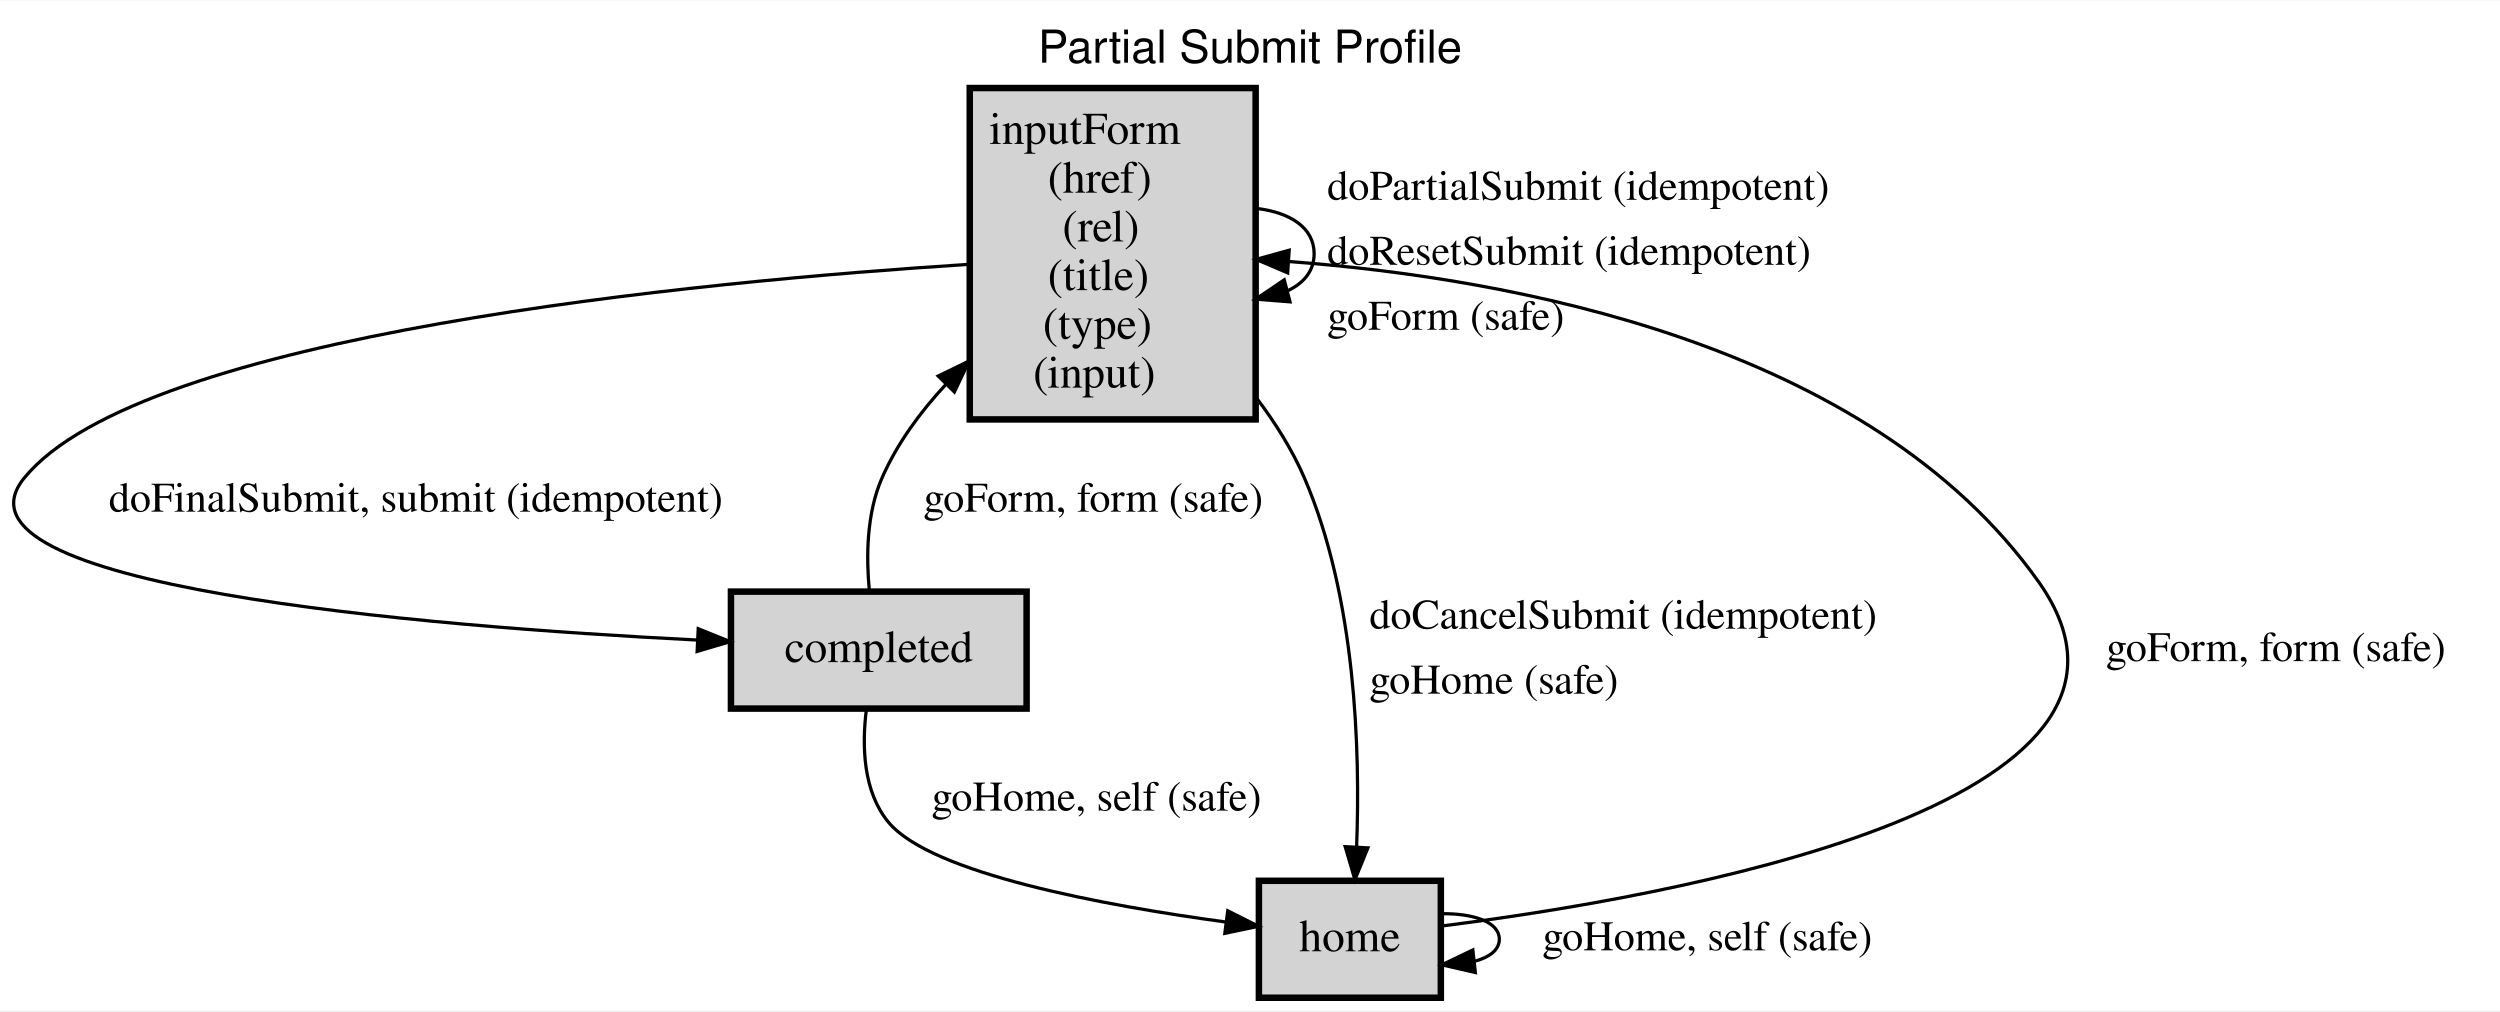
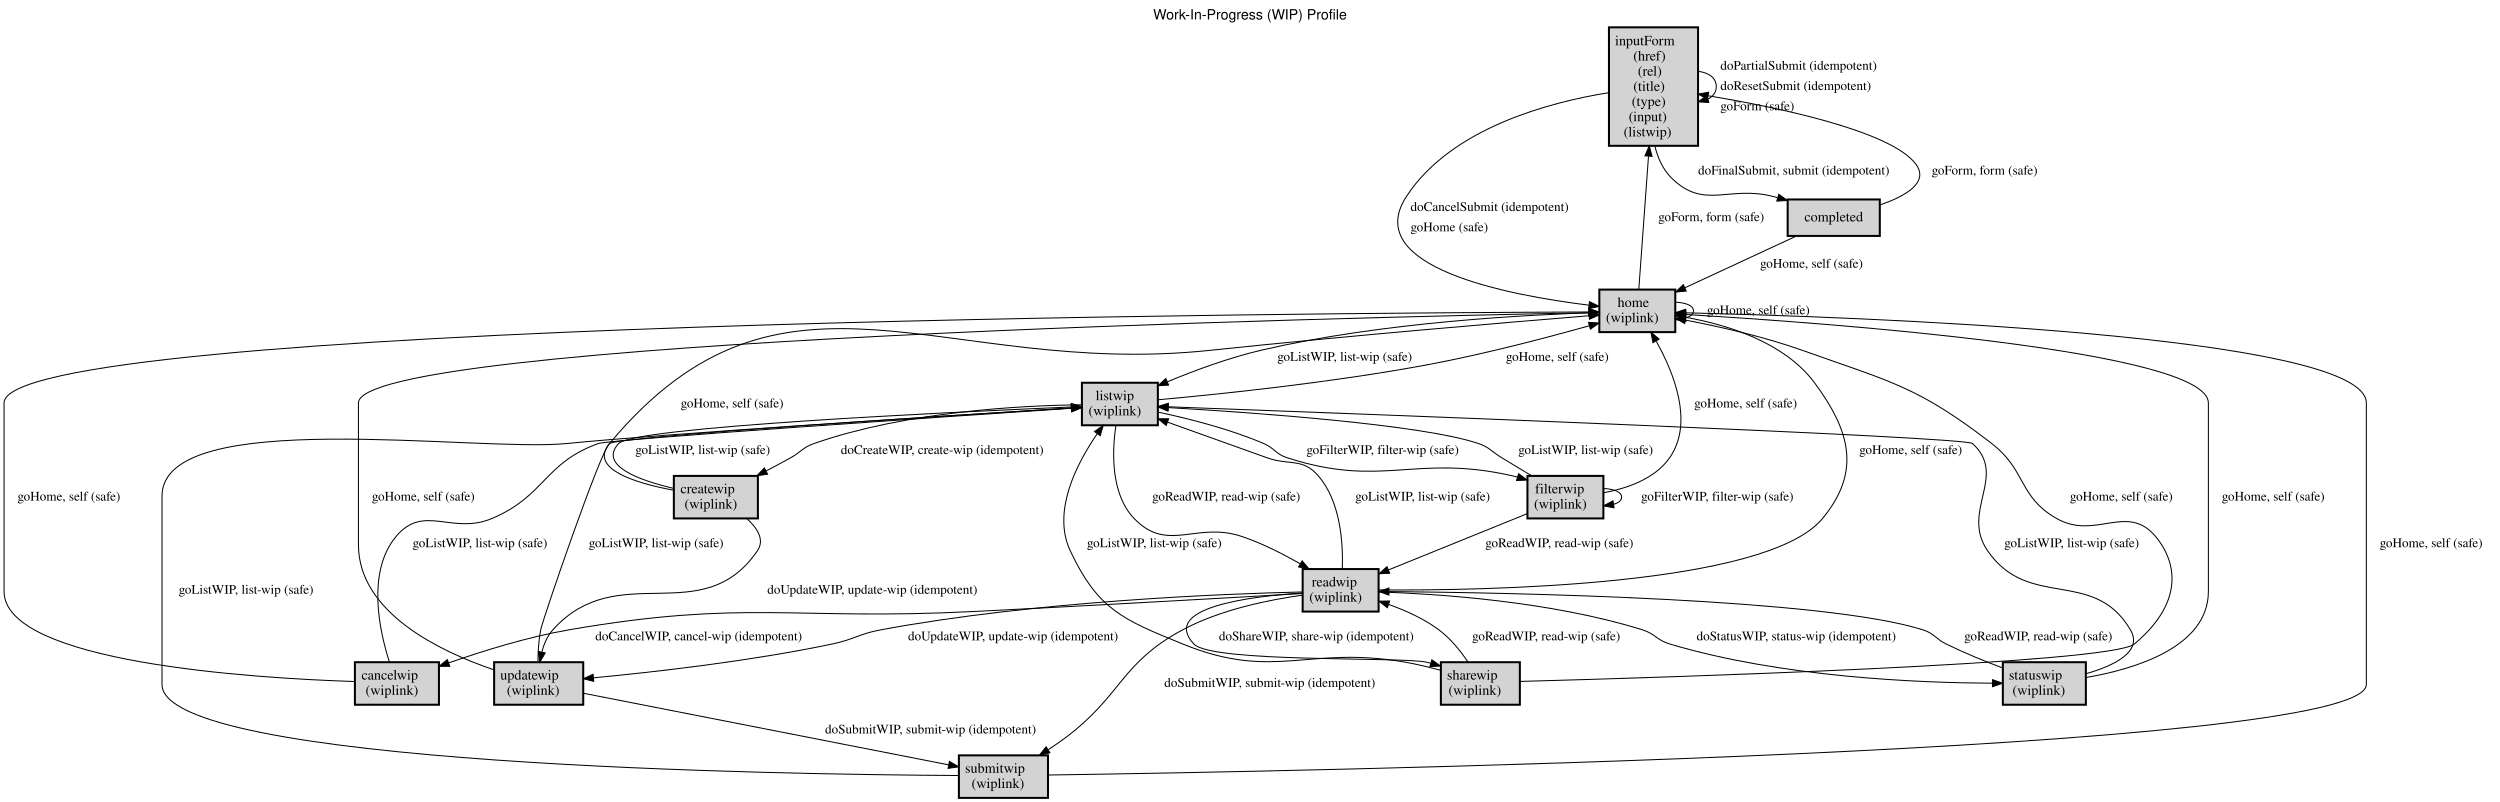
- <svg xmlns="http://www.w3.org/2000/svg" xmlns:xlink="http://www.w3.org/1999/xlink" width="769pt" height="311pt" viewBox="0.00 0.00 769.48 311.00">
-   <g id="graph0" class="graph" transform="scale(1 1) rotate(0) translate(4 307)">
+ <svg xmlns="http://www.w3.org/2000/svg" xmlns:xlink="http://www.w3.org/1999/xlink" width="2469pt" height="792pt" viewBox="0.00 0.00 2469.00 792.00">
+   <g id="graph0" class="graph" transform="scale(1 1) rotate(0) translate(4 788)">
    <g id="a_graph0">
-       <a xlink:href="index.html" xlink:title="Partial Submit Profile" target="_parent">
-         <polygon fill="white" stroke="transparent" points="-4,4 -4,-307 765.48,-307 765.48,4 -4,4" />
-         <text text-anchor="middle" x="380.74" y="-287.8" font-family="Helvetica,sans-Serif" font-size="14.00">Partial Submit Profile</text>
+       <a xlink:href="index.html" xlink:title="Work-In-Progress (WIP) Profile" target="_parent">
+         <polygon fill="white" stroke="transparent" points="-4,4 -4,-788 2465,-788 2465,4 -4,4" />
+         <text text-anchor="middle" x="1230.5" y="-768.8" font-family="Helvetica,sans-Serif" font-size="14.00">Work-In-Progress (WIP) Profile</text>
      </a>
    </g>
    <g id="node1" class="node">
      <g id="a_node1">
        <a xlink:href="docs/semantic.inputForm.html" xlink:title="&lt;TABLE&gt;" target="_parent">
-           <polygon fill="lightgray" stroke="black" stroke-width="2" points="382.48,-280 294.48,-280 294.48,-178 382.48,-178 382.48,-280" />
-           <text text-anchor="start" x="300.48" y="-262.8" font-family="Times,serif" font-size="14.00">inputForm</text>
-           <text text-anchor="start" x="318.48" y="-247.8" font-family="Times,serif" font-size="14.00">(href)</text>
-           <text text-anchor="start" x="322.98" y="-232.8" font-family="Times,serif" font-size="14.00">(rel)</text>
-           <text text-anchor="start" x="318.48" y="-217.8" font-family="Times,serif" font-size="14.00">(title)</text>
-           <text text-anchor="start" x="316.98" y="-202.8" font-family="Times,serif" font-size="14.00">(type)</text>
-           <text text-anchor="start" x="313.98" y="-187.8" font-family="Times,serif" font-size="14.00">(input)</text>
+           <polygon fill="lightgray" stroke="black" stroke-width="2" points="1673,-761 1585,-761 1585,-644 1673,-644 1673,-761" />
+           <text text-anchor="start" x="1591" y="-743.3" font-family="Times,serif" font-size="14.00">inputForm</text>
+           <text text-anchor="start" x="1609" y="-728.3" font-family="Times,serif" font-size="14.00">(href)</text>
+           <text text-anchor="start" x="1613.5" y="-713.3" font-family="Times,serif" font-size="14.00">(rel)</text>
+           <text text-anchor="start" x="1609" y="-698.3" font-family="Times,serif" font-size="14.00">(title)</text>
+           <text text-anchor="start" x="1607.5" y="-683.3" font-family="Times,serif" font-size="14.00">(type)</text>
+           <text text-anchor="start" x="1604.5" y="-668.3" font-family="Times,serif" font-size="14.00">(input)</text>
+           <text text-anchor="start" x="1599.5" y="-653.3" font-family="Times,serif" font-size="14.00">(listwip)</text>
        </a>
      </g>
    </g>
    <g id="edge1" class="edge">
-       <path fill="none" stroke="black" d="M382.5,-242.97C392.85,-241.82 400.48,-237.16 400.48,-229 400.48,-223.77 397.35,-219.98 392.38,-217.63" />
-       <polygon fill="black" stroke="black" points="393.06,-214.19 382.5,-215.03 391.28,-220.96 393.06,-214.19" />
+       <path fill="none" stroke="black" d="M1673.02,-717.57C1683.37,-716.33 1691,-711.31 1691,-702.5 1691,-696.86 1687.87,-692.77 1682.9,-690.23" />
+       <polygon fill="black" stroke="black" points="1683.6,-686.79 1673.02,-687.43 1681.69,-693.53 1683.6,-686.79" />
      <g id="a_edge1_0">
        <a xlink:href="docs/idempotent.doPartialSubmit.html" xlink:title="&lt;TABLE&gt;">
-           <text text-anchor="start" x="404.48" y="-245.6" font-family="Times,serif" font-size="13.00">doPartialSubmit (idempotent)</text>
+           <text text-anchor="start" x="1695" y="-719.1" font-family="Times,serif" font-size="13.00">doPartialSubmit (idempotent)</text>
        </a>
      </g>
      <g id="a_edge1_1">
        <a xlink:href="docs/idempotent.doResetSubmit.html" xlink:title="&lt;TABLE&gt;">
-           <text text-anchor="start" x="404.48" y="-225.6" font-family="Times,serif" font-size="13.00">doResetSubmit (idempotent)</text>
+           <text text-anchor="start" x="1695" y="-699.1" font-family="Times,serif" font-size="13.00">doResetSubmit (idempotent)</text>
        </a>
      </g>
      <g id="a_edge1_2">
        <a xlink:href="docs/safe.goForm.html" xlink:title="&lt;TABLE&gt;">
-           <text text-anchor="start" x="404.48" y="-205.6" font-family="Times,serif" font-size="13.00">goForm (safe)</text>
+           <text text-anchor="start" x="1695" y="-679.1" font-family="Times,serif" font-size="13.00">goForm (safe)</text>
        </a>
      </g>
    </g>
    <g id="node2" class="node">
      <g id="a_node2">
+         <a xlink:href="docs/semantic.home.html" xlink:title="&lt;TABLE&gt;" target="_parent">
+           <polygon fill="lightgray" stroke="black" stroke-width="2" points="1650.5,-502 1575.5,-502 1575.5,-460 1650.5,-460 1650.5,-502" />
+           <text text-anchor="start" x="1593.5" y="-484.8" font-family="Times,serif" font-size="14.00">home</text>
+           <text text-anchor="start" x="1582" y="-469.8" font-family="Times,serif" font-size="14.00">(wiplink)</text>
+         </a>
+       </g>
+     </g>
+     <g id="edge3" class="edge">
+       <path fill="none" stroke="black" d="M1584.96,-696.48C1527.58,-687.32 1429.38,-662.05 1385,-594 1339.46,-524.18 1485.46,-496.41 1564.98,-486.65" />
+       <polygon fill="black" stroke="black" points="1565.75,-490.09 1575.27,-485.44 1564.93,-483.13 1565.75,-490.09" />
+       <g id="a_edge3_3">
+         <a xlink:href="docs/idempotent.doCancelSubmit.html" xlink:title="&lt;TABLE&gt;">
+           <text text-anchor="start" x="1389" y="-579.6" font-family="Times,serif" font-size="13.00">doCancelSubmit (idempotent)</text>
+         </a>
+       </g>
+       <g id="a_edge3_4">
+         <a xlink:href="docs/safe.goHome.html" xlink:title="&lt;TABLE&gt;">
+           <text text-anchor="start" x="1389" y="-559.6" font-family="Times,serif" font-size="13.00">goHome (safe)</text>
+         </a>
+       </g>
+     </g>
+     <g id="node12" class="node">
+       <g id="a_node12">
        <a xlink:href="docs/semantic.completed.html" xlink:title="completed" target="_parent">
-           <polygon fill="lightgray" stroke="black" stroke-width="2" points="311.98,-125 220.98,-125 220.98,-89 311.98,-89 311.98,-125" />
-           <text text-anchor="middle" x="266.48" y="-103.3" font-family="Times,serif" font-size="14.00">completed</text>
+           <polygon fill="lightgray" stroke="black" stroke-width="2" points="1852.5,-591 1761.5,-591 1761.5,-555 1852.5,-555 1852.5,-591" />
+           <text text-anchor="middle" x="1807" y="-569.3" font-family="Times,serif" font-size="14.00">completed</text>
        </a>
      </g>
    </g>
    <g id="edge2" class="edge">
      <g id="a_edge2">
        <a xlink:href="docs/idempotent.doFinalSubmit.html" xlink:title="doFinalSubmit, submit (idempotent)" target="_parent">
-           <path fill="none" stroke="black" d="M294.18,-225.73C211.72,-220.47 39.72,-204.34 3.48,-160 -23.77,-126.67 125.68,-114.36 210.7,-110.09" />
-           <polygon fill="black" stroke="black" points="210.91,-113.58 220.73,-109.61 210.57,-106.59 210.91,-113.58" />
+           <path fill="none" stroke="black" d="M1630.31,-643.95C1633.18,-632.04 1638.28,-620.54 1647,-612 1679.26,-580.39 1703.24,-605.17 1747,-594 1748.46,-593.63 1749.94,-593.24 1751.43,-592.83" />
+           <polygon fill="black" stroke="black" points="1752.7,-596.11 1761.34,-589.97 1750.76,-589.38 1752.7,-596.11" />
        </a>
      </g>
      <g id="a_edge2-label">
        <a xlink:href="docs/idempotent.doFinalSubmit.html" xlink:title="doFinalSubmit, submit (idempotent)" target="_parent">
-           <text text-anchor="middle" x="123.98" y="-149.6" font-family="Times,serif" font-size="13.00">doFinalSubmit, submit (idempotent)</text>
+           <text text-anchor="middle" x="1767.5" y="-615.6" font-family="Times,serif" font-size="13.00">doFinalSubmit, submit (idempotent)</text>
+         </a>
+       </g>
+     </g>
+     <g id="edge37" class="edge">
+       <g id="a_edge37">
+         <a xlink:href="docs/safe.goForm.html" xlink:title="goForm, form (safe)" target="_parent">
+           <path fill="none" stroke="black" d="M1614.47,-502.11C1616.62,-531.7 1620.75,-588.36 1624.06,-633.74" />
+           <polygon fill="black" stroke="black" points="1620.58,-634.11 1624.8,-643.83 1627.56,-633.6 1620.58,-634.11" />
+         </a>
+       </g>
+       <g id="a_edge37-label">
+         <a xlink:href="docs/safe.goForm.html" xlink:title="goForm, form (safe)" target="_parent">
+           <text text-anchor="middle" x="1686" y="-569.6" font-family="Times,serif" font-size="13.00">goForm, form (safe)</text>
+         </a>
+       </g>
+     </g>
+     <g id="edge5" class="edge">
+       <g id="a_edge5">
+         <a xlink:href="docs/safe.goHome.html" xlink:title="goHome, self (safe)" target="_parent">
+           <path fill="none" stroke="black" d="M1650.61,-489.56C1660.77,-489.11 1668.5,-486.26 1668.5,-481 1668.5,-477.72 1665.48,-475.37 1660.74,-473.96" />
+           <polygon fill="black" stroke="black" points="1661.02,-470.46 1650.61,-472.44 1659.98,-477.39 1661.02,-470.46" />
+         </a>
+       </g>
+       <g id="a_edge5-label">
+         <a xlink:href="docs/safe.goHome.html" xlink:title="goHome, self (safe)" target="_parent">
+           <text text-anchor="middle" x="1732.5" y="-477.6" font-family="Times,serif" font-size="13.00">goHome, self (safe)</text>
        </a>
      </g>
    </g>
    <g id="node3" class="node">
      <g id="a_node3">
-         <a xlink:href="docs/semantic.home.html" xlink:title="home" target="_parent">
-           <polygon fill="lightgray" stroke="black" stroke-width="2" points="439.48,-36 383.48,-36 383.48,0 439.48,0 439.48,-36" />
-           <text text-anchor="middle" x="411.48" y="-14.3" font-family="Times,serif" font-size="14.00">home</text>
-         </a>
-       </g>
-     </g>
-     <g id="edge3" class="edge">
-       <path fill="none" stroke="black" d="M382.75,-184.6C388.55,-176.92 393.77,-168.61 397.48,-160 413.36,-123.14 414.68,-75.99 413.56,-46.64" />
-       <polygon fill="black" stroke="black" points="417.03,-46.13 413.03,-36.32 410.04,-46.49 417.03,-46.13" />
-       <g id="a_edge3_3">
-         <a xlink:href="docs/idempotent.doCancelSubmit.html" xlink:title="&lt;TABLE&gt;">
-           <text text-anchor="start" x="417.48" y="-113.6" font-family="Times,serif" font-size="13.00">doCancelSubmit (idempotent)</text>
-         </a>
-       </g>
-       <g id="a_edge3_4">
-         <a xlink:href="docs/safe.goHome.html" xlink:title="&lt;TABLE&gt;">
-           <text text-anchor="start" x="417.48" y="-93.6" font-family="Times,serif" font-size="13.00">goHome (safe)</text>
+         <a xlink:href="docs/semantic.listwip.html" xlink:title="&lt;TABLE&gt;" target="_parent">
+           <polygon fill="lightgray" stroke="black" stroke-width="2" points="1139.5,-410 1064.5,-410 1064.5,-368 1139.5,-368 1139.5,-410" />
+           <text text-anchor="start" x="1078" y="-392.8" font-family="Times,serif" font-size="14.00">listwip</text>
+           <text text-anchor="start" x="1071" y="-377.8" font-family="Times,serif" font-size="14.00">(wiplink)</text>
+         </a>
+       </g>
+     </g>
+     <g id="edge4" class="edge">
+       <g id="a_edge4">
+         <a xlink:href="docs/safe.goListWIP.html" xlink:title="goListWIP, list-wip (safe)" target="_parent">
+           <path fill="none" stroke="black" d="M1575.25,-479.32C1507.45,-477.41 1360.94,-470.07 1241,-442 1209.5,-434.63 1175.45,-421.97 1148.94,-411" />
+           <polygon fill="black" stroke="black" points="1150.11,-407.69 1139.53,-407.04 1147.4,-414.14 1150.11,-407.69" />
+         </a>
+       </g>
+       <g id="a_edge4-label">
+         <a xlink:href="docs/safe.goListWIP.html" xlink:title="goListWIP, list-wip (safe)" target="_parent">
+           <text text-anchor="middle" x="1324" y="-431.6" font-family="Times,serif" font-size="13.00">goListWIP, list-wip (safe)</text>
+         </a>
+       </g>
+     </g>
+     <g id="edge9" class="edge">
+       <g id="a_edge9">
+         <a xlink:href="docs/safe.goHome.html" xlink:title="goHome, self (safe)" target="_parent">
+           <path fill="none" stroke="black" d="M1139.8,-393.2C1197.66,-398.43 1311.55,-410.08 1407,-428 1461.92,-438.31 1523.99,-454.63 1565.51,-466.24" />
+           <polygon fill="black" stroke="black" points="1564.77,-469.66 1575.34,-469 1566.67,-462.93 1564.77,-469.66" />
+         </a>
+       </g>
+       <g id="a_edge9-label">
+         <a xlink:href="docs/safe.goHome.html" xlink:title="goHome, self (safe)" target="_parent">
+           <text text-anchor="middle" x="1534" y="-431.6" font-family="Times,serif" font-size="13.00">goHome, self (safe)</text>
+         </a>
+       </g>
+     </g>
+     <g id="node4" class="node">
+       <g id="a_node4">
+         <a xlink:href="docs/semantic.createwip.html" xlink:title="&lt;TABLE&gt;" target="_parent">
+           <polygon fill="lightgray" stroke="black" stroke-width="2" points="744.5,-318 661.5,-318 661.5,-276 744.5,-276 744.5,-318" />
+           <text text-anchor="start" x="668" y="-300.8" font-family="Times,serif" font-size="14.00">createwip</text>
+           <text text-anchor="start" x="672" y="-285.8" font-family="Times,serif" font-size="14.00">(wiplink)</text>
+         </a>
+       </g>
+     </g>
+     <g id="edge8" class="edge">
+       <g id="a_edge8">
+         <a xlink:href="docs/idempotent.doCreateWIP.html" xlink:title="doCreateWIP, create-wip (idempotent)" target="_parent">
+           <path fill="none" stroke="black" d="M1064.13,-388.26C1005.76,-387.57 891.05,-381.8 800,-350 788.7,-346.05 787.44,-341.85 777,-336 769.22,-331.64 760.88,-327.17 752.72,-322.9" />
+           <polygon fill="black" stroke="black" points="754.1,-319.68 743.61,-318.18 750.88,-325.89 754.1,-319.68" />
+         </a>
+       </g>
+       <g id="a_edge8-label">
+         <a xlink:href="docs/idempotent.doCreateWIP.html" xlink:title="doCreateWIP, create-wip (idempotent)" target="_parent">
+           <text text-anchor="middle" x="926.5" y="-339.6" font-family="Times,serif" font-size="13.00">doCreateWIP, create-wip (idempotent)</text>
+         </a>
+       </g>
+     </g>
+     <g id="node5" class="node">
+       <g id="a_node5">
+         <a xlink:href="docs/semantic.readwip.html" xlink:title="&lt;TABLE&gt;" target="_parent">
+           <polygon fill="lightgray" stroke="black" stroke-width="2" points="1357.5,-226 1282.5,-226 1282.5,-184 1357.5,-184 1357.5,-226" />
+           <text text-anchor="start" x="1291.5" y="-208.8" font-family="Times,serif" font-size="14.00">readwip</text>
+           <text text-anchor="start" x="1289" y="-193.8" font-family="Times,serif" font-size="14.00">(wiplink)</text>
+         </a>
+       </g>
+     </g>
+     <g id="edge7" class="edge">
+       <g id="a_edge7">
+         <a xlink:href="docs/safe.goReadWIP.html" xlink:title="goReadWIP, read-wip (safe)" target="_parent">
+           <path fill="none" stroke="black" d="M1098,-367.6C1094.37,-342.53 1092.68,-300.33 1116,-276 1149.37,-241.19 1177.37,-273.6 1223,-258 1242.53,-251.33 1262.84,-241.03 1279.8,-231.35" />
+           <polygon fill="black" stroke="black" points="1281.99,-234.13 1288.86,-226.07 1278.46,-228.09 1281.99,-234.13" />
+         </a>
+       </g>
+       <g id="a_edge7-label">
+         <a xlink:href="docs/safe.goReadWIP.html" xlink:title="goReadWIP, read-wip (safe)" target="_parent">
+           <text text-anchor="middle" x="1207" y="-293.6" font-family="Times,serif" font-size="13.00">goReadWIP, read-wip (safe)</text>
+         </a>
+       </g>
+     </g>
+     <g id="node9" class="node">
+       <g id="a_node9">
+         <a xlink:href="docs/semantic.filterwip.html" xlink:title="&lt;TABLE&gt;" target="_parent">
+           <polygon fill="lightgray" stroke="black" stroke-width="2" points="1579.5,-318 1504.5,-318 1504.5,-276 1579.5,-276 1579.5,-318" />
+           <text text-anchor="start" x="1512" y="-300.8" font-family="Times,serif" font-size="14.00">filterwip</text>
+           <text text-anchor="start" x="1511" y="-285.8" font-family="Times,serif" font-size="14.00">(wiplink)</text>
        </a>
      </g>
    </g>
    <g id="edge6" class="edge">
      <g id="a_edge6">
+         <a xlink:href="docs/safe.goFilterWIP.html" xlink:title="goFilterWIP, filter-wip (safe)" target="_parent">
+           <path fill="none" stroke="black" d="M1139.75,-380.97C1168.94,-374.81 1209.98,-364.55 1244,-350 1255,-345.29 1255.62,-339.69 1267,-336 1361.58,-305.32 1393.05,-340.07 1490,-318 1491.47,-317.66 1492.96,-317.3 1494.46,-316.9" />
+           <polygon fill="black" stroke="black" points="1495.77,-320.16 1504.34,-313.92 1493.75,-313.45 1495.77,-320.16" />
+         </a>
+       </g>
+       <g id="a_edge6-label">
+         <a xlink:href="docs/safe.goFilterWIP.html" xlink:title="goFilterWIP, filter-wip (safe)" target="_parent">
+           <text text-anchor="middle" x="1361.5" y="-339.6" font-family="Times,serif" font-size="13.00">goFilterWIP, filter-wip (safe)</text>
+         </a>
+       </g>
+     </g>
+     <g id="edge12" class="edge">
+       <g id="a_edge12">
+         <a xlink:href="docs/safe.goHome.html" xlink:title="goHome, self (safe)" target="_parent">
+           <path fill="none" stroke="black" d="M661.33,-303.84C623.67,-310.85 577.09,-324.93 598,-350 768.84,-554.81 925.77,-413.99 1191,-442 1326.64,-456.32 1487.19,-469.83 1565.39,-476.19" />
+           <polygon fill="black" stroke="black" points="1565.17,-479.69 1575.42,-477.01 1565.74,-472.71 1565.17,-479.69" />
+         </a>
+       </g>
+       <g id="a_edge12-label">
+         <a xlink:href="docs/safe.goHome.html" xlink:title="goHome, self (safe)" target="_parent">
+           <text text-anchor="middle" x="719" y="-385.6" font-family="Times,serif" font-size="13.00">goHome, self (safe)</text>
+         </a>
+       </g>
+     </g>
+     <g id="edge11" class="edge">
+       <g id="a_edge11">
+         <a xlink:href="docs/safe.goListWIP.html" xlink:title="goListWIP, list-wip (safe)" target="_parent">
+           <path fill="none" stroke="black" d="M661.3,-305.67C626.95,-313.74 586.91,-328.31 607,-350 622.06,-366.26 932.67,-380.93 1054.02,-386.06" />
+           <polygon fill="black" stroke="black" points="1054,-389.56 1064.13,-386.49 1054.29,-382.57 1054,-389.56" />
+         </a>
+       </g>
+       <g id="a_edge11-label">
+         <a xlink:href="docs/safe.goListWIP.html" xlink:title="goListWIP, list-wip (safe)" target="_parent">
+           <text text-anchor="middle" x="690" y="-339.6" font-family="Times,serif" font-size="13.00">goListWIP, list-wip (safe)</text>
+         </a>
+       </g>
+     </g>
+     <g id="node6" class="node">
+       <g id="a_node6">
+         <a xlink:href="docs/semantic.updatewip.html" xlink:title="&lt;TABLE&gt;" target="_parent">
+           <polygon fill="lightgray" stroke="black" stroke-width="2" points="572,-134 484,-134 484,-92 572,-92 572,-134" />
+           <text text-anchor="start" x="490" y="-116.8" font-family="Times,serif" font-size="14.00">updatewip</text>
+           <text text-anchor="start" x="496.5" y="-101.8" font-family="Times,serif" font-size="14.00">(wiplink)</text>
+         </a>
+       </g>
+     </g>
+     <g id="edge10" class="edge">
+       <g id="a_edge10">
+         <a xlink:href="docs/idempotent.doUpdateWIP.html" xlink:title="doUpdateWIP, update-wip (idempotent)" target="_parent">
+           <path fill="none" stroke="black" d="M733.42,-275.98C743.96,-266.5 751.48,-254.9 744,-244 689.57,-164.63 606.37,-237.54 542,-166 536.5,-159.89 533.13,-151.85 531.07,-143.92" />
+           <polygon fill="black" stroke="black" points="534.5,-143.21 529.11,-134.09 527.64,-144.58 534.5,-143.21" />
+         </a>
+       </g>
+       <g id="a_edge10-label">
+         <a xlink:href="docs/idempotent.doUpdateWIP.html" xlink:title="doUpdateWIP, update-wip (idempotent)" target="_parent">
+           <text text-anchor="middle" x="857.5" y="-201.6" font-family="Times,serif" font-size="13.00">doUpdateWIP, update-wip (idempotent)</text>
+         </a>
+       </g>
+     </g>
+     <g id="edge19" class="edge">
+       <g id="a_edge19">
+         <a xlink:href="docs/safe.goHome.html" xlink:title="goHome, self (safe)" target="_parent">
+           <path fill="none" stroke="black" d="M1357.73,-205.39C1460.37,-204.65 1740.66,-208.9 1796,-276 1833.96,-322.03 1823.56,-362.09 1788,-410 1758.15,-450.21 1701.46,-467.36 1660.68,-474.65" />
+           <polygon fill="black" stroke="black" points="1659.97,-471.22 1650.68,-476.3 1661.11,-478.13 1659.97,-471.22" />
+         </a>
+       </g>
+       <g id="a_edge19-label">
+         <a xlink:href="docs/safe.goHome.html" xlink:title="goHome, self (safe)" target="_parent">
+           <text text-anchor="middle" x="1883" y="-339.6" font-family="Times,serif" font-size="13.00">goHome, self (safe)</text>
+         </a>
+       </g>
+     </g>
+     <g id="edge18" class="edge">
+       <g id="a_edge18">
+         <a xlink:href="docs/safe.goListWIP.html" xlink:title="goListWIP, list-wip (safe)" target="_parent">
+           <path fill="none" stroke="black" d="M1321.66,-226.36C1322.53,-251 1320.16,-292.36 1298,-318 1282.28,-336.19 1269.65,-327.94 1247,-336 1214.32,-347.63 1177.53,-360.82 1149.19,-371.01" />
+           <polygon fill="black" stroke="black" points="1147.76,-367.8 1139.54,-374.48 1150.13,-374.39 1147.76,-367.8" />
+         </a>
+       </g>
+       <g id="a_edge18-label">
+         <a xlink:href="docs/safe.goListWIP.html" xlink:title="goListWIP, list-wip (safe)" target="_parent">
+           <text text-anchor="middle" x="1401" y="-293.6" font-family="Times,serif" font-size="13.00">goListWIP, list-wip (safe)</text>
+         </a>
+       </g>
+     </g>
+     <g id="edge14" class="edge">
+       <g id="a_edge14">
+         <a xlink:href="docs/idempotent.doUpdateWIP.html" xlink:title="doUpdateWIP, update-wip (idempotent)" target="_parent">
+           <path fill="none" stroke="black" d="M1282.29,-203.39C1204.05,-201.56 1018.61,-194.35 866,-166 844.15,-161.94 839.75,-156.57 818,-152 736.67,-134.92 640.79,-124.14 582.22,-118.6" />
+           <polygon fill="black" stroke="black" points="582.36,-115.09 572.08,-117.65 581.71,-122.06 582.36,-115.09" />
+         </a>
+       </g>
+       <g id="a_edge14-label">
+         <a xlink:href="docs/idempotent.doUpdateWIP.html" xlink:title="doUpdateWIP, update-wip (idempotent)" target="_parent">
+           <text text-anchor="middle" x="996.5" y="-155.6" font-family="Times,serif" font-size="13.00">doUpdateWIP, update-wip (idempotent)</text>
+         </a>
+       </g>
+     </g>
+     <g id="node7" class="node">
+       <g id="a_node7">
+         <a xlink:href="docs/semantic.submitwip.html" xlink:title="&lt;TABLE&gt;" target="_parent">
+           <polygon fill="lightgray" stroke="black" stroke-width="2" points="1031,-42 943,-42 943,0 1031,0 1031,-42" />
+           <text text-anchor="start" x="949" y="-24.8" font-family="Times,serif" font-size="14.00">submitwip</text>
+           <text text-anchor="start" x="955.5" y="-9.8" font-family="Times,serif" font-size="14.00">(wiplink)</text>
+         </a>
+       </g>
+     </g>
+     <g id="edge15" class="edge">
+       <g id="a_edge15">
+         <a xlink:href="docs/idempotent.doSubmitWIP.html" xlink:title="doSubmitWIP, submit-wip (idempotent)" target="_parent">
+           <path fill="none" stroke="black" d="M1282.5,-200.23C1249.66,-195.72 1201.47,-186.07 1164,-166 1102.73,-133.17 1104.45,-101.92 1049,-60 1043.45,-55.81 1037.42,-51.66 1031.37,-47.73" />
+           <polygon fill="black" stroke="black" points="1032.87,-44.54 1022.55,-42.15 1029.13,-50.45 1032.87,-44.54" />
+         </a>
+       </g>
+       <g id="a_edge15-label">
+         <a xlink:href="docs/idempotent.doSubmitWIP.html" xlink:title="doSubmitWIP, submit-wip (idempotent)" target="_parent">
+           <text text-anchor="middle" x="1250" y="-109.6" font-family="Times,serif" font-size="13.00">doSubmitWIP, submit-wip (idempotent)</text>
+         </a>
+       </g>
+     </g>
+     <g id="node8" class="node">
+       <g id="a_node8">
+         <a xlink:href="docs/semantic.cancelwip.html" xlink:title="&lt;TABLE&gt;" target="_parent">
+           <polygon fill="lightgray" stroke="black" stroke-width="2" points="429.5,-134 346.5,-134 346.5,-92 429.5,-92 429.5,-134" />
+           <text text-anchor="start" x="353" y="-116.8" font-family="Times,serif" font-size="14.00">cancelwip</text>
+           <text text-anchor="start" x="357" y="-101.8" font-family="Times,serif" font-size="14.00">(wiplink)</text>
+         </a>
+       </g>
+     </g>
+     <g id="edge16" class="edge">
+       <g id="a_edge16">
+         <a xlink:href="docs/idempotent.doCancelWIP.html" xlink:title="doCancelWIP, cancel-wip (idempotent)" target="_parent">
+           <path fill="none" stroke="black" d="M1282.28,-201.81C1216.19,-197.99 1075.15,-189.97 956,-184 779.15,-175.14 732.49,-196.14 558,-166 517.17,-158.95 472.41,-144.99 439.08,-133.31" />
+           <polygon fill="black" stroke="black" points="440.15,-129.98 429.55,-129.93 437.8,-136.58 440.15,-129.98" />
+         </a>
+       </g>
+       <g id="a_edge16-label">
+         <a xlink:href="docs/idempotent.doCancelWIP.html" xlink:title="doCancelWIP, cancel-wip (idempotent)" target="_parent">
+           <text text-anchor="middle" x="686" y="-155.6" font-family="Times,serif" font-size="13.00">doCancelWIP, cancel-wip (idempotent)</text>
+         </a>
+       </g>
+     </g>
+     <g id="node10" class="node">
+       <g id="a_node10">
+         <a xlink:href="docs/semantic.sharewip.html" xlink:title="&lt;TABLE&gt;" target="_parent">
+           <polygon fill="lightgray" stroke="black" stroke-width="2" points="1497,-134 1419,-134 1419,-92 1497,-92 1497,-134" />
+           <text text-anchor="start" x="1425" y="-116.8" font-family="Times,serif" font-size="14.00">sharewip</text>
+           <text text-anchor="start" x="1426.5" y="-101.8" font-family="Times,serif" font-size="14.00">(wiplink)</text>
+         </a>
+       </g>
+     </g>
+     <g id="edge13" class="edge">
+       <g id="a_edge13">
+         <a xlink:href="docs/idempotent.doShareWIP.html" xlink:title="doShareWIP, share-wip (idempotent)" target="_parent">
+           <path fill="none" stroke="black" d="M1282.37,-202.43C1229.18,-198.94 1141.95,-187.73 1175,-152 1192.4,-133.18 1379.98,-139.58 1405,-134 1406.27,-133.72 1407.55,-133.41 1408.83,-133.08" />
+           <polygon fill="black" stroke="black" points="1410.1,-136.36 1418.72,-130.21 1408.15,-129.64 1410.1,-136.36" />
+         </a>
+       </g>
+       <g id="a_edge13-label">
+         <a xlink:href="docs/idempotent.doShareWIP.html" xlink:title="doShareWIP, share-wip (idempotent)" target="_parent">
+           <text text-anchor="middle" x="1296" y="-155.6" font-family="Times,serif" font-size="13.00">doShareWIP, share-wip (idempotent)</text>
+         </a>
+       </g>
+     </g>
+     <g id="node11" class="node">
+       <g id="a_node11">
+         <a xlink:href="docs/semantic.statuswip.html" xlink:title="&lt;TABLE&gt;" target="_parent">
+           <polygon fill="lightgray" stroke="black" stroke-width="2" points="2056,-134 1974,-134 1974,-92 2056,-92 2056,-134" />
+           <text text-anchor="start" x="1980" y="-116.8" font-family="Times,serif" font-size="14.00">statuswip</text>
+           <text text-anchor="start" x="1983.5" y="-101.8" font-family="Times,serif" font-size="14.00">(wiplink)</text>
+         </a>
+       </g>
+     </g>
+     <g id="edge17" class="edge">
+       <g id="a_edge17">
+         <a xlink:href="docs/idempotent.doStatusWIP.html" xlink:title="doStatusWIP, status-wip (idempotent)" target="_parent">
+           <path fill="none" stroke="black" d="M1357.59,-203.4C1415,-201.56 1527.39,-194.29 1618,-166 1630.9,-161.97 1632.05,-155.87 1645,-152 1755.13,-119.09 1890.98,-113.58 1963.55,-113.27" />
+           <polygon fill="black" stroke="black" points="1963.79,-116.77 1973.79,-113.26 1963.79,-109.77 1963.79,-116.77" />
+         </a>
+       </g>
+       <g id="a_edge17-label">
+         <a xlink:href="docs/idempotent.doStatusWIP.html" xlink:title="doStatusWIP, status-wip (idempotent)" target="_parent">
+           <text text-anchor="middle" x="1770" y="-155.6" font-family="Times,serif" font-size="13.00">doStatusWIP, status-wip (idempotent)</text>
+         </a>
+       </g>
+     </g>
+     <g id="edge22" class="edge">
+       <g id="a_edge22">
+         <a xlink:href="docs/safe.goHome.html" xlink:title="goHome, self (safe)" target="_parent">
+           <path fill="none" stroke="black" d="M484,-126.4C431.29,-144.26 350,-182.72 350,-250 350,-390 350,-390 350,-390 350,-452.11 1334.56,-474.7 1565.11,-479.14" />
+           <polygon fill="black" stroke="black" points="1565.14,-482.64 1575.2,-479.33 1565.27,-475.64 1565.14,-482.64" />
+         </a>
+       </g>
+       <g id="a_edge22-label">
+         <a xlink:href="docs/safe.goHome.html" xlink:title="goHome, self (safe)" target="_parent">
+           <text text-anchor="middle" x="414" y="-293.6" font-family="Times,serif" font-size="13.00">goHome, self (safe)</text>
+         </a>
+       </g>
+     </g>
+     <g id="edge21" class="edge">
+       <g id="a_edge21">
+         <a xlink:href="docs/safe.goListWIP.html" xlink:title="goListWIP, list-wip (safe)" target="_parent">
+           <path fill="none" stroke="black" d="M527.31,-134.42C527.35,-144.08 527.96,-155.72 530,-166 532.12,-176.69 589.3,-343.44 598,-350 607.05,-356.82 930.03,-377.4 1054.11,-385.07" />
+           <polygon fill="black" stroke="black" points="1053.9,-388.57 1064.09,-385.69 1054.33,-381.58 1053.9,-388.57" />
+         </a>
+       </g>
+       <g id="a_edge21-label">
+         <a xlink:href="docs/safe.goListWIP.html" xlink:title="goListWIP, list-wip (safe)" target="_parent">
+           <text text-anchor="middle" x="644" y="-247.6" font-family="Times,serif" font-size="13.00">goListWIP, list-wip (safe)</text>
+         </a>
+       </g>
+     </g>
+     <g id="edge20" class="edge">
+       <g id="a_edge20">
+         <a xlink:href="docs/idempotent.doSubmitWIP.html" xlink:title="doSubmitWIP, submit-wip (idempotent)" target="_parent">
+           <path fill="none" stroke="black" d="M572.01,-103.37C656.47,-86.81 841.02,-50.62 932.86,-32.62" />
+           <polygon fill="black" stroke="black" points="933.65,-36.03 942.79,-30.67 932.3,-29.16 933.65,-36.03" />
+         </a>
+       </g>
+       <g id="a_edge20-label">
+         <a xlink:href="docs/idempotent.doSubmitWIP.html" xlink:title="doSubmitWIP, submit-wip (idempotent)" target="_parent">
+           <text text-anchor="middle" x="915" y="-63.6" font-family="Times,serif" font-size="13.00">doSubmitWIP, submit-wip (idempotent)</text>
+         </a>
+       </g>
+     </g>
+     <g id="edge24" class="edge">
+       <g id="a_edge24">
+         <a xlink:href="docs/safe.goHome.html" xlink:title="goHome, self (safe)" target="_parent">
+           <path fill="none" stroke="black" d="M1031.02,-22.59C1262.99,-25.97 2333,-45.18 2333,-112 2333,-390 2333,-390 2333,-390 2333,-457.95 1821.55,-475.29 1660.77,-479.06" />
+           <polygon fill="black" stroke="black" points="1660.61,-475.57 1650.7,-479.29 1660.77,-482.57 1660.61,-475.57" />
+         </a>
+       </g>
+       <g id="a_edge24-label">
+         <a xlink:href="docs/safe.goHome.html" xlink:title="goHome, self (safe)" target="_parent">
+           <text text-anchor="middle" x="2397" y="-247.6" font-family="Times,serif" font-size="13.00">goHome, self (safe)</text>
+         </a>
+       </g>
+     </g>
+     <g id="edge23" class="edge">
+       <g id="a_edge23">
+         <a xlink:href="docs/safe.goListWIP.html" xlink:title="goListWIP, list-wip (safe)" target="_parent">
+           <path fill="none" stroke="black" d="M942.91,-22.1C771.11,-23.06 156,-32.1 156,-112 156,-298 156,-298 156,-298 156,-387.64 466.81,-341.11 556,-350 652.04,-359.58 939.51,-377.88 1054.09,-385.04" />
+           <polygon fill="black" stroke="black" points="1054.11,-388.54 1064.3,-385.67 1054.54,-381.56 1054.11,-388.54" />
+         </a>
+       </g>
+       <g id="a_edge23-label">
+         <a xlink:href="docs/safe.goListWIP.html" xlink:title="goListWIP, list-wip (safe)" target="_parent">
+           <text text-anchor="middle" x="239" y="-201.6" font-family="Times,serif" font-size="13.00">goListWIP, list-wip (safe)</text>
+         </a>
+       </g>
+     </g>
+     <g id="edge26" class="edge">
+       <g id="a_edge26">
+         <a xlink:href="docs/safe.goHome.html" xlink:title="goHome, self (safe)" target="_parent">
+           <path fill="none" stroke="black" d="M346.48,-114.9C246.38,-118.2 0,-133.47 0,-204 0,-390 0,-390 0,-390 0,-470.48 1297,-478.99 1564.93,-479.89" />
+           <polygon fill="black" stroke="black" points="1565.1,-483.39 1575.11,-479.93 1565.12,-476.39 1565.1,-483.39" />
+         </a>
+       </g>
+       <g id="a_edge26-label">
+         <a xlink:href="docs/safe.goHome.html" xlink:title="goHome, self (safe)" target="_parent">
+           <text text-anchor="middle" x="64" y="-293.6" font-family="Times,serif" font-size="13.00">goHome, self (safe)</text>
+         </a>
+       </g>
+     </g>
+     <g id="edge25" class="edge">
+       <g id="a_edge25">
+         <a xlink:href="docs/safe.goListWIP.html" xlink:title="goListWIP, list-wip (safe)" target="_parent">
+           <path fill="none" stroke="black" d="M380.6,-134.11C370.8,-164.64 357.9,-222.86 387,-258 414.41,-291.09 442.43,-259.24 482,-276 534.57,-298.26 533.25,-330.76 587,-350 597.93,-353.91 928.46,-376.38 1054.14,-384.81" />
+           <polygon fill="black" stroke="black" points="1054.03,-388.31 1064.24,-385.48 1054.5,-381.32 1054.03,-388.31" />
+         </a>
+       </g>
+       <g id="a_edge25-label">
+         <a xlink:href="docs/safe.goListWIP.html" xlink:title="goListWIP, list-wip (safe)" target="_parent">
+           <text text-anchor="middle" x="470" y="-247.6" font-family="Times,serif" font-size="13.00">goListWIP, list-wip (safe)</text>
+         </a>
+       </g>
+     </g>
+     <g id="edge27" class="edge">
+       <g id="a_edge27">
+         <a xlink:href="docs/safe.goHome.html" xlink:title="goHome, self (safe)" target="_parent">
+           <path fill="none" stroke="black" d="M1579.68,-301.34C1602.65,-305.55 1630.34,-314.97 1645,-336 1669.02,-370.46 1649.12,-419.88 1631.72,-450.94" />
+           <polygon fill="black" stroke="black" points="1628.48,-449.56 1626.46,-459.96 1634.52,-453.09 1628.48,-449.56" />
+         </a>
+       </g>
+       <g id="a_edge27-label">
+         <a xlink:href="docs/safe.goHome.html" xlink:title="goHome, self (safe)" target="_parent">
+           <text text-anchor="middle" x="1720" y="-385.6" font-family="Times,serif" font-size="13.00">goHome, self (safe)</text>
+         </a>
+       </g>
+     </g>
+     <g id="edge28" class="edge">
+       <g id="a_edge28">
+         <a xlink:href="docs/safe.goListWIP.html" xlink:title="goListWIP, list-wip (safe)" target="_parent">
+           <path fill="none" stroke="black" d="M1508.64,-318.09C1499.06,-323.86 1488.61,-330.18 1479,-336 1468.77,-342.2 1467.33,-346.16 1456,-350 1400.49,-368.82 1232.96,-380.61 1149.84,-385.46" />
+           <polygon fill="black" stroke="black" points="1149.44,-381.97 1139.65,-386.04 1149.84,-388.96 1149.44,-381.97" />
+         </a>
+       </g>
+       <g id="a_edge28-label">
+         <a xlink:href="docs/safe.goListWIP.html" xlink:title="goListWIP, list-wip (safe)" target="_parent">
+           <text text-anchor="middle" x="1562" y="-339.6" font-family="Times,serif" font-size="13.00">goListWIP, list-wip (safe)</text>
+         </a>
+       </g>
+     </g>
+     <g id="edge30" class="edge">
+       <g id="a_edge30">
+         <a xlink:href="docs/safe.goReadWIP.html" xlink:title="goReadWIP, read-wip (safe)" target="_parent">
+           <path fill="none" stroke="black" d="M1504.34,-280.73C1466.55,-265.41 1408.22,-241.77 1367.32,-225.19" />
+           <polygon fill="black" stroke="black" points="1368.43,-221.86 1357.84,-221.34 1365.8,-228.34 1368.43,-221.86" />
+         </a>
+       </g>
+       <g id="a_edge30-label">
+         <a xlink:href="docs/safe.goReadWIP.html" xlink:title="goReadWIP, read-wip (safe)" target="_parent">
+           <text text-anchor="middle" x="1536" y="-247.6" font-family="Times,serif" font-size="13.00">goReadWIP, read-wip (safe)</text>
+         </a>
+       </g>
+     </g>
+     <g id="edge29" class="edge">
+       <g id="a_edge29">
+         <a xlink:href="docs/safe.goFilterWIP.html" xlink:title="goFilterWIP, filter-wip (safe)" target="_parent">
+           <path fill="none" stroke="black" d="M1579.61,-305.56C1589.77,-305.11 1597.5,-302.26 1597.5,-297 1597.5,-293.72 1594.48,-291.37 1589.74,-289.96" />
+           <polygon fill="black" stroke="black" points="1590.02,-286.46 1579.61,-288.44 1588.98,-293.39 1590.02,-286.46" />
+         </a>
+       </g>
+       <g id="a_edge29-label">
+         <a xlink:href="docs/safe.goFilterWIP.html" xlink:title="goFilterWIP, filter-wip (safe)" target="_parent">
+           <text text-anchor="middle" x="1692" y="-293.6" font-family="Times,serif" font-size="13.00">goFilterWIP, filter-wip (safe)</text>
+         </a>
+       </g>
+     </g>
+     <g id="edge33" class="edge">
+       <g id="a_edge33">
+         <a xlink:href="docs/safe.goHome.html" xlink:title="goHome, self (safe)" target="_parent">
+           <path fill="none" stroke="black" d="M1497.26,-115.02C1633.78,-118.73 2080.77,-132.33 2104,-152 2163.72,-202.57 2136.04,-244.75 2125,-258 2096.66,-292.02 2065.44,-254.01 2027,-276 1989.26,-297.59 1997.42,-323.43 1963,-350 1889.68,-406.6 1863.23,-410.84 1776,-442 1738.06,-455.55 1693.4,-465.57 1660.43,-471.91" />
+           <polygon fill="black" stroke="black" points="1659.78,-468.47 1650.59,-473.76 1661.07,-475.35 1659.78,-468.47" />
+         </a>
+       </g>
+       <g id="a_edge33-label">
+         <a xlink:href="docs/safe.goHome.html" xlink:title="goHome, self (safe)" target="_parent">
+           <text text-anchor="middle" x="2091" y="-293.6" font-family="Times,serif" font-size="13.00">goHome, self (safe)</text>
+         </a>
+       </g>
+     </g>
+     <g id="edge32" class="edge">
+       <g id="a_edge32">
+         <a xlink:href="docs/safe.goListWIP.html" xlink:title="goListWIP, list-wip (safe)" target="_parent">
+           <path fill="none" stroke="black" d="M1418.74,-126.04C1407.61,-129.06 1395.41,-132.01 1384,-134 1287.36,-150.87 1254.85,-114.99 1164,-152 1104.66,-176.17 1080.26,-186.01 1053,-244 1034.8,-282.72 1059.26,-330.1 1079.67,-359.68" />
+           <polygon fill="black" stroke="black" points="1076.89,-361.8 1085.56,-367.89 1082.58,-357.72 1076.89,-361.8" />
+         </a>
+       </g>
+       <g id="a_edge32-label">
+         <a xlink:href="docs/safe.goListWIP.html" xlink:title="goListWIP, list-wip (safe)" target="_parent">
+           <text text-anchor="middle" x="1136" y="-247.6" font-family="Times,serif" font-size="13.00">goListWIP, list-wip (safe)</text>
+         </a>
+       </g>
+     </g>
+     <g id="edge31" class="edge">
+       <g id="a_edge31">
+         <a xlink:href="docs/safe.goReadWIP.html" xlink:title="goReadWIP, read-wip (safe)" target="_parent">
+           <path fill="none" stroke="black" d="M1445.85,-134.19C1438.59,-144.84 1428.54,-157.44 1417,-166 1402.31,-176.9 1384.08,-185.12 1367.41,-191.07" />
+           <polygon fill="black" stroke="black" points="1366.16,-187.8 1357.81,-194.32 1368.41,-194.43 1366.16,-187.8" />
+         </a>
+       </g>
+       <g id="a_edge31-label">
+         <a xlink:href="docs/safe.goReadWIP.html" xlink:title="goReadWIP, read-wip (safe)" target="_parent">
+           <text text-anchor="middle" x="1523" y="-155.6" font-family="Times,serif" font-size="13.00">goReadWIP, read-wip (safe)</text>
+         </a>
+       </g>
+     </g>
+     <g id="edge36" class="edge">
+       <g id="a_edge36">
+         <a xlink:href="docs/safe.goHome.html" xlink:title="goHome, self (safe)" target="_parent">
+           <path fill="none" stroke="black" d="M2056.3,-118.91C2104.3,-127.18 2177,-148.82 2177,-204 2177,-390 2177,-390 2177,-390 2177,-442.06 1797.37,-469.28 1661.03,-477.37" />
+           <polygon fill="black" stroke="black" points="1660.66,-473.89 1650.88,-477.97 1661.07,-480.88 1660.66,-473.89" />
+         </a>
+       </g>
+       <g id="a_edge36-label">
+         <a xlink:href="docs/safe.goHome.html" xlink:title="goHome, self (safe)" target="_parent">
+           <text text-anchor="middle" x="2241" y="-293.6" font-family="Times,serif" font-size="13.00">goHome, self (safe)</text>
+         </a>
+       </g>
+     </g>
+     <g id="edge35" class="edge">
+       <g id="a_edge35">
+         <a xlink:href="docs/safe.goListWIP.html" xlink:title="goListWIP, list-wip (safe)" target="_parent">
+           <path fill="none" stroke="black" d="M2056.27,-122.66C2083.78,-130.58 2112.74,-144.39 2100,-166 2063.63,-227.69 1999.62,-185.02 1959,-244 1932.01,-283.19 1979.21,-318 1944,-350 1936.6,-356.73 1326.96,-379.71 1149.78,-386.25" />
+           <polygon fill="black" stroke="black" points="1149.58,-382.75 1139.72,-386.62 1149.84,-389.75 1149.58,-382.75" />
+         </a>
+       </g>
+       <g id="a_edge35-label">
+         <a xlink:href="docs/safe.goListWIP.html" xlink:title="goListWIP, list-wip (safe)" target="_parent">
+           <text text-anchor="middle" x="2042" y="-247.6" font-family="Times,serif" font-size="13.00">goListWIP, list-wip (safe)</text>
+         </a>
+       </g>
+     </g>
+     <g id="edge34" class="edge">
+       <g id="a_edge34">
+         <a xlink:href="docs/safe.goReadWIP.html" xlink:title="goReadWIP, read-wip (safe)" target="_parent">
+           <path fill="none" stroke="black" d="M1973.73,-128.36C1956.24,-134.91 1935.83,-143.17 1918,-152 1907.28,-157.31 1906.41,-162.39 1895,-166 1797.32,-196.9 1487.87,-202.68 1368.05,-203.76" />
+           <polygon fill="black" stroke="black" points="1367.7,-200.26 1357.73,-203.84 1367.75,-207.26 1367.7,-200.26" />
+         </a>
+       </g>
+       <g id="a_edge34-label">
+         <a xlink:href="docs/safe.goReadWIP.html" xlink:title="goReadWIP, read-wip (safe)" target="_parent">
+           <text text-anchor="middle" x="2009" y="-155.6" font-family="Times,serif" font-size="13.00">goReadWIP, read-wip (safe)</text>
+         </a>
+       </g>
+     </g>
+     <g id="edge38" class="edge">
+       <g id="a_edge38">
        <a xlink:href="docs/safe.goForm.html" xlink:title="goForm, form (safe)" target="_parent">
-           <path fill="none" stroke="black" d="M263.59,-125.1C262.58,-135.6 262.69,-149.08 267.48,-160 272.09,-170.52 279.18,-180.21 287.13,-188.77" />
-           <polygon fill="black" stroke="black" points="284.77,-191.36 294.3,-196 289.75,-186.44 284.77,-191.36" />
-         </a>
-       </g>
-       <g id="a_edge6-label">
+           <path fill="none" stroke="black" d="M1852.7,-585.58C1877.92,-594.28 1901.64,-607.82 1888,-626 1863.44,-658.74 1751.69,-681.97 1683.25,-693.41" />
+           <polygon fill="black" stroke="black" points="1682.38,-690.01 1673.07,-695.08 1683.51,-696.92 1682.38,-690.01" />
+         </a>
+       </g>
+       <g id="a_edge38-label">
        <a xlink:href="docs/safe.goForm.html" xlink:title="goForm, form (safe)" target="_parent">
-           <text text-anchor="middle" x="332.48" y="-149.6" font-family="Times,serif" font-size="13.00">goForm, form (safe)</text>
-         </a>
-       </g>
-     </g>
-     <g id="edge7" class="edge">
-       <g id="a_edge7">
-         <a xlink:href="docs/safe.goHome.html" xlink:title="goHome, self (safe)" target="_parent">
-           <path fill="none" stroke="black" d="M262.66,-88.67C261.26,-77.54 261.62,-63.46 269.48,-54 282.61,-38.2 335.86,-28.39 373.27,-23.31" />
-           <polygon fill="black" stroke="black" points="373.89,-26.76 383.36,-22 372.99,-19.82 373.89,-26.76" />
-         </a>
-       </g>
-       <g id="a_edge7-label">
-         <a xlink:href="docs/safe.goHome.html" xlink:title="goHome, self (safe)" target="_parent">
-           <text text-anchor="middle" x="333.48" y="-57.6" font-family="Times,serif" font-size="13.00">goHome, self (safe)</text>
-         </a>
-       </g>
-     </g>
-     <g id="edge4" class="edge">
-       <g id="a_edge4">
-         <a xlink:href="docs/safe.goForm.html" xlink:title="goForm, form (safe)" target="_parent">
-           <path fill="none" stroke="black" d="M439.71,-22.08C507.89,-30.66 672.42,-58.96 623.48,-128 571.16,-201.8 459.92,-221.55 392.94,-226.58" />
-           <polygon fill="black" stroke="black" points="392.33,-223.11 382.59,-227.26 392.8,-230.09 392.33,-223.11" />
-         </a>
-       </g>
-       <g id="a_edge4-label">
-         <a xlink:href="docs/safe.goForm.html" xlink:title="goForm, form (safe)" target="_parent">
-           <text text-anchor="middle" x="696.48" y="-103.6" font-family="Times,serif" font-size="13.00">goForm, form (safe)</text>
-         </a>
-       </g>
-     </g>
-     <g id="edge5" class="edge">
-       <g id="a_edge5">
-         <a xlink:href="docs/safe.goHome.html" xlink:title="goHome, self (safe)" target="_parent">
-           <path fill="none" stroke="black" d="M439.78,-25.87C449.57,-25.96 457.48,-23.33 457.48,-18 457.48,-14.75 454.54,-12.51 450.03,-11.27" />
-           <polygon fill="black" stroke="black" points="450.1,-7.76 439.78,-10.13 449.33,-14.71 450.1,-7.76" />
-         </a>
-       </g>
-       <g id="a_edge5-label">
-         <a xlink:href="docs/safe.goHome.html" xlink:title="goHome, self (safe)" target="_parent">
-           <text text-anchor="middle" x="521.48" y="-14.6" font-family="Times,serif" font-size="13.00">goHome, self (safe)</text>
+           <text text-anchor="middle" x="1956" y="-615.6" font-family="Times,serif" font-size="13.00">goForm, form (safe)</text>
+         </a>
+       </g>
+     </g>
+     <g id="edge39" class="edge">
+       <g id="a_edge39">
+         <a xlink:href="docs/safe.goHome.html" xlink:title="goHome, self (safe)" target="_parent">
+           <path fill="none" stroke="black" d="M1770.05,-554.86C1738.8,-540.36 1693.84,-519.5 1660.02,-503.81" />
+           <polygon fill="black" stroke="black" points="1661.35,-500.57 1650.8,-499.54 1658.4,-506.92 1661.35,-500.57" />
+         </a>
+       </g>
+       <g id="a_edge39-label">
+         <a xlink:href="docs/safe.goHome.html" xlink:title="goHome, self (safe)" target="_parent">
+           <text text-anchor="middle" x="1785" y="-523.6" font-family="Times,serif" font-size="13.00">goHome, self (safe)</text>
        </a>
      </g>
    </g>
  </g>
</svg>
